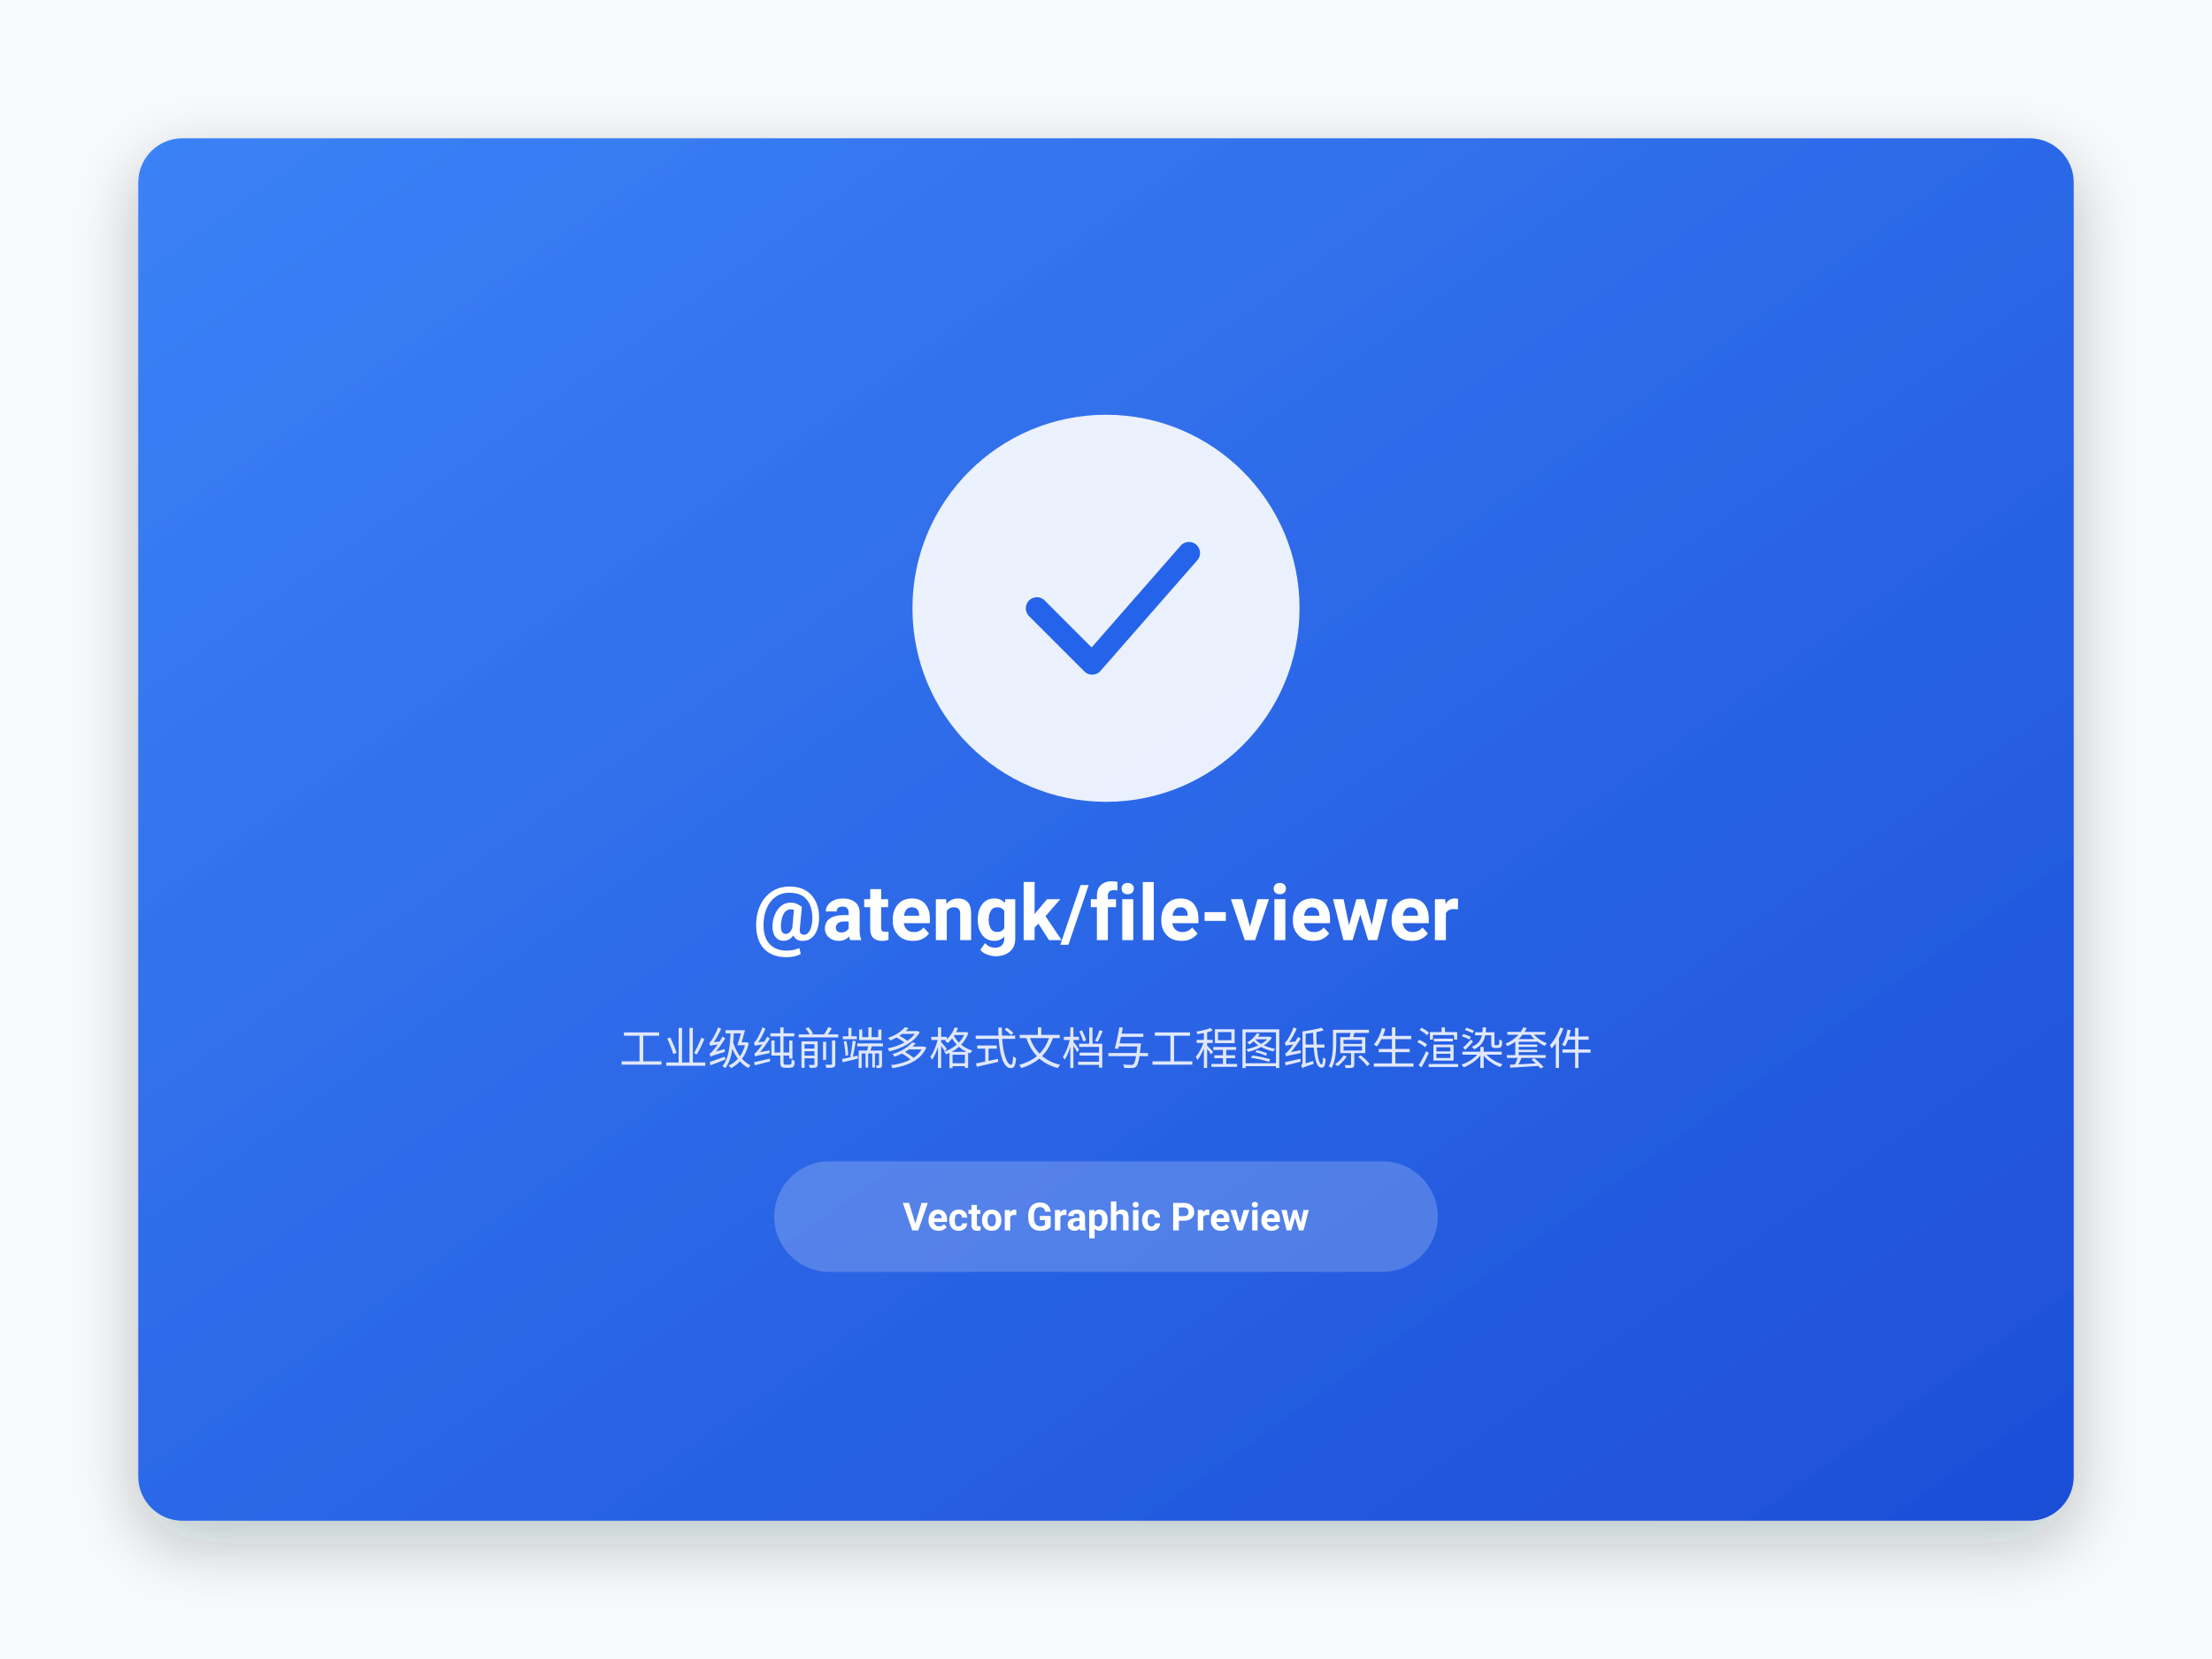
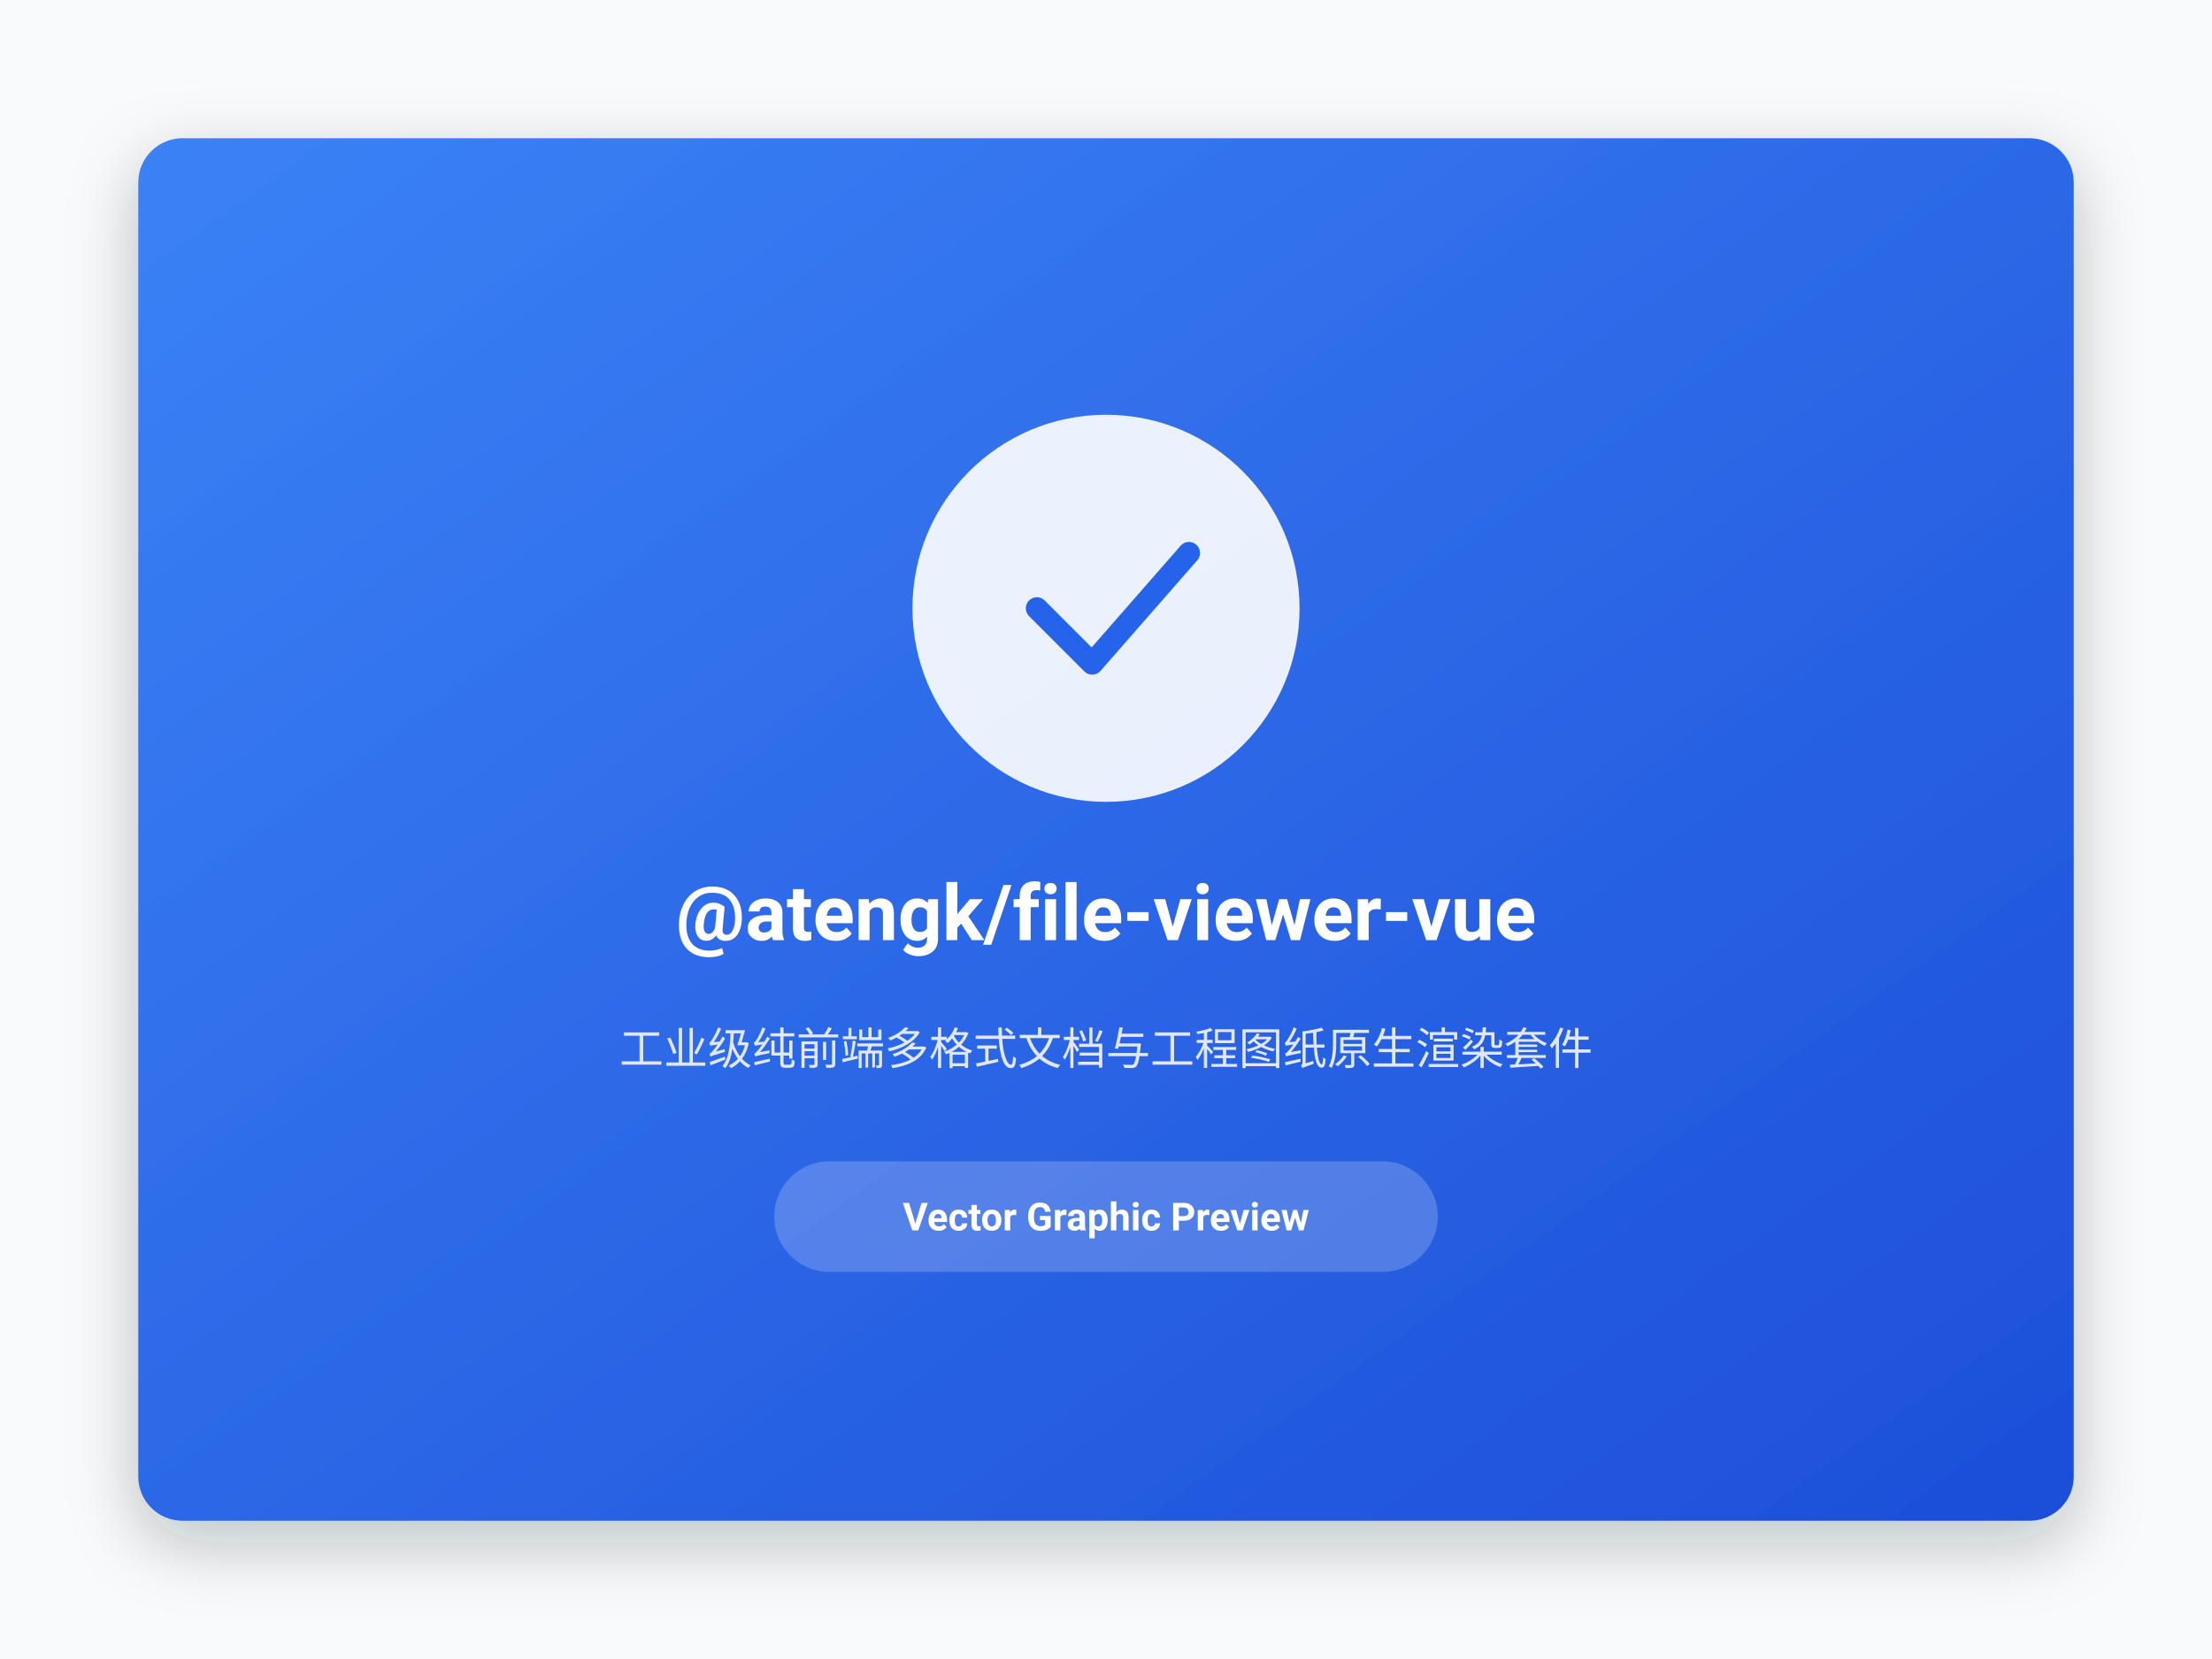
<svg xmlns="http://www.w3.org/2000/svg" viewBox="0 0 800 600" width="800" height="600">
  <defs>
    <linearGradient id="bg" x1="0%" y1="0%" x2="100%" y2="100%">
      <stop offset="0%" stop-color="#3b82f6" />
      <stop offset="100%" stop-color="#1d4ed8" />
    </linearGradient>
    <filter id="shadow" x="-10%" y="-10%" width="120%" height="120%">
      <feDropShadow dx="0" dy="8" stdDeviation="12" flood-color="#0f172a" flood-opacity="0.25" />
    </filter>
  </defs>
  <rect width="800" height="600" fill="#f8fafc" />
  <rect x="50" y="50" width="700" height="500" rx="16" fill="url(#bg)" filter="url(#shadow)" />
  <circle cx="400" cy="220" r="70" fill="#ffffff" opacity="0.9" />
  <path d="M375 220 L395 240 L430 200" fill="none" stroke="#2563eb" stroke-width="8" stroke-linecap="round" stroke-linejoin="round" />
-   <text x="400" y="340" font-family="-apple-system, BlinkMacSystemFont, 'Segoe UI', Roboto, sans-serif" font-size="28" font-weight="bold" fill="#ffffff" text-anchor="middle">@atengk/file-viewer</text>
+   <text x="400" y="340" font-family="-apple-system, BlinkMacSystemFont, 'Segoe UI', Roboto, sans-serif" font-size="28" font-weight="bold" fill="#ffffff" text-anchor="middle">@atengk/file-viewer-vue</text>
  <text x="400" y="385" font-family="-apple-system, BlinkMacSystemFont, 'Segoe UI', Roboto, sans-serif" font-size="16" fill="#e0e7ff" text-anchor="middle">工业级纯前端多格式文档与工程图纸原生渲染套件</text>
  <rect x="280" y="420" width="240" height="40" rx="20" fill="#ffffff" opacity="0.2" />
  <text x="400" y="445" font-family="-apple-system, BlinkMacSystemFont, 'Segoe UI', Roboto, sans-serif" font-size="14" font-weight="600" fill="#ffffff" text-anchor="middle">Vector Graphic Preview</text>
</svg>
